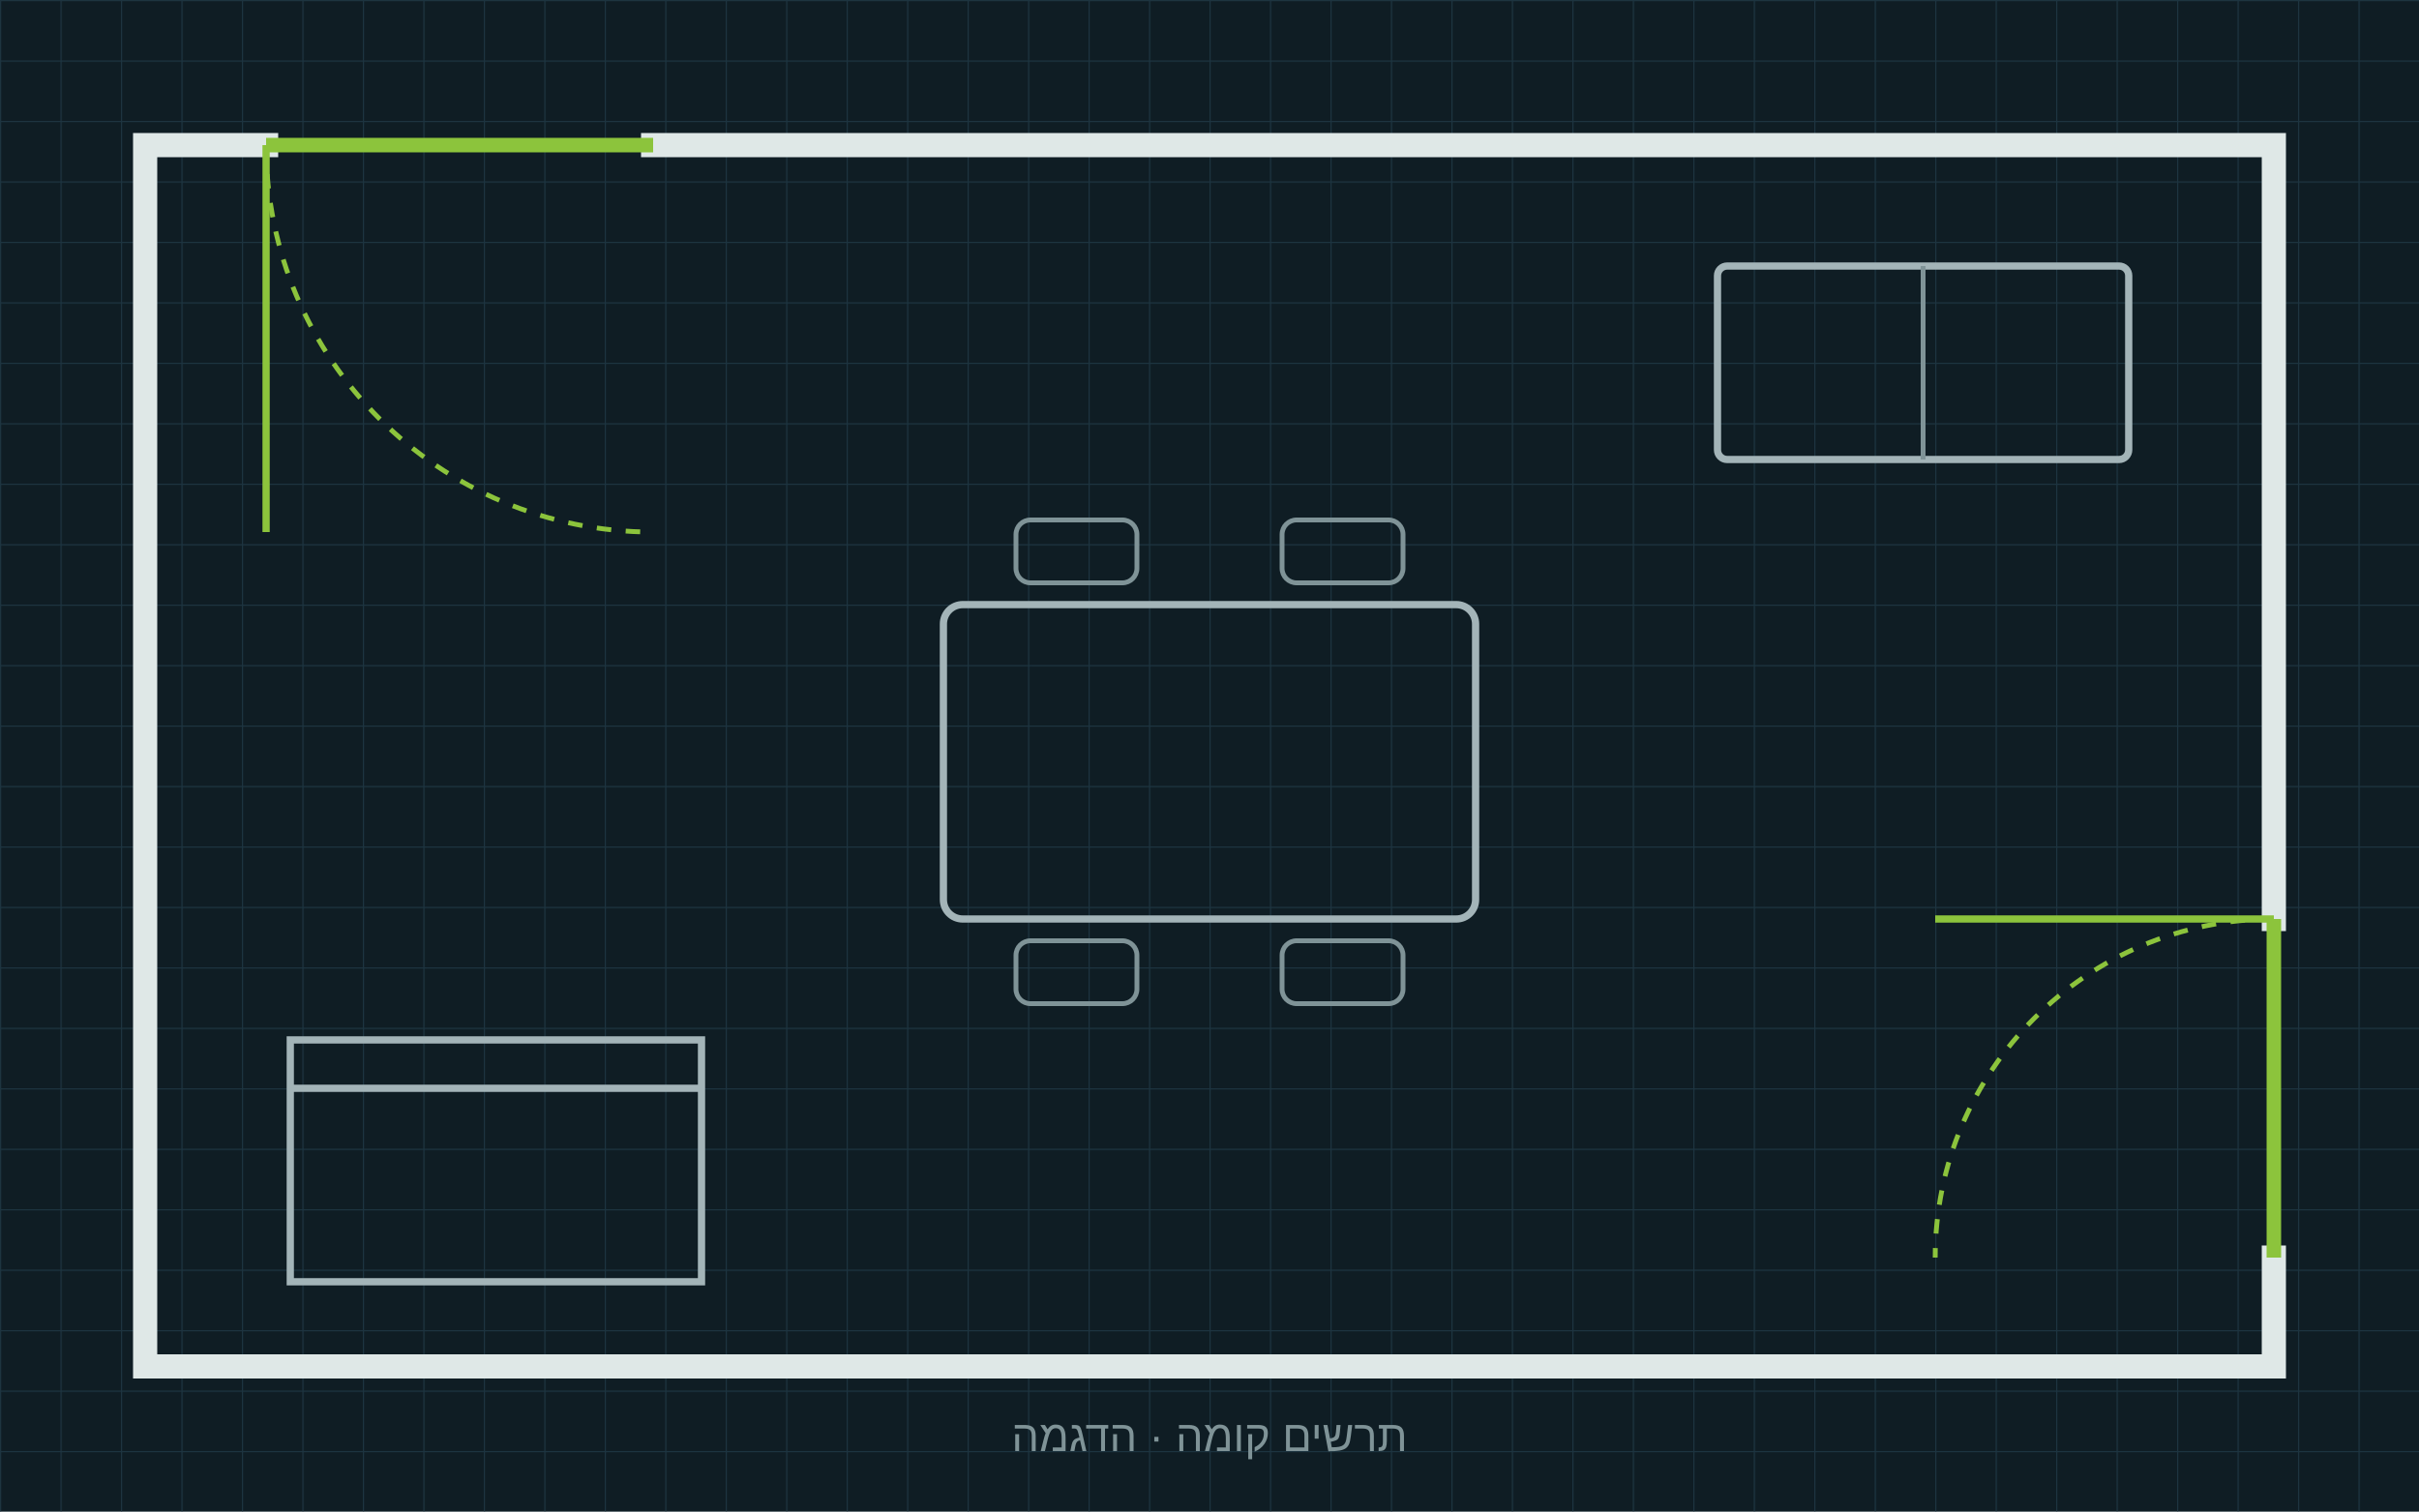
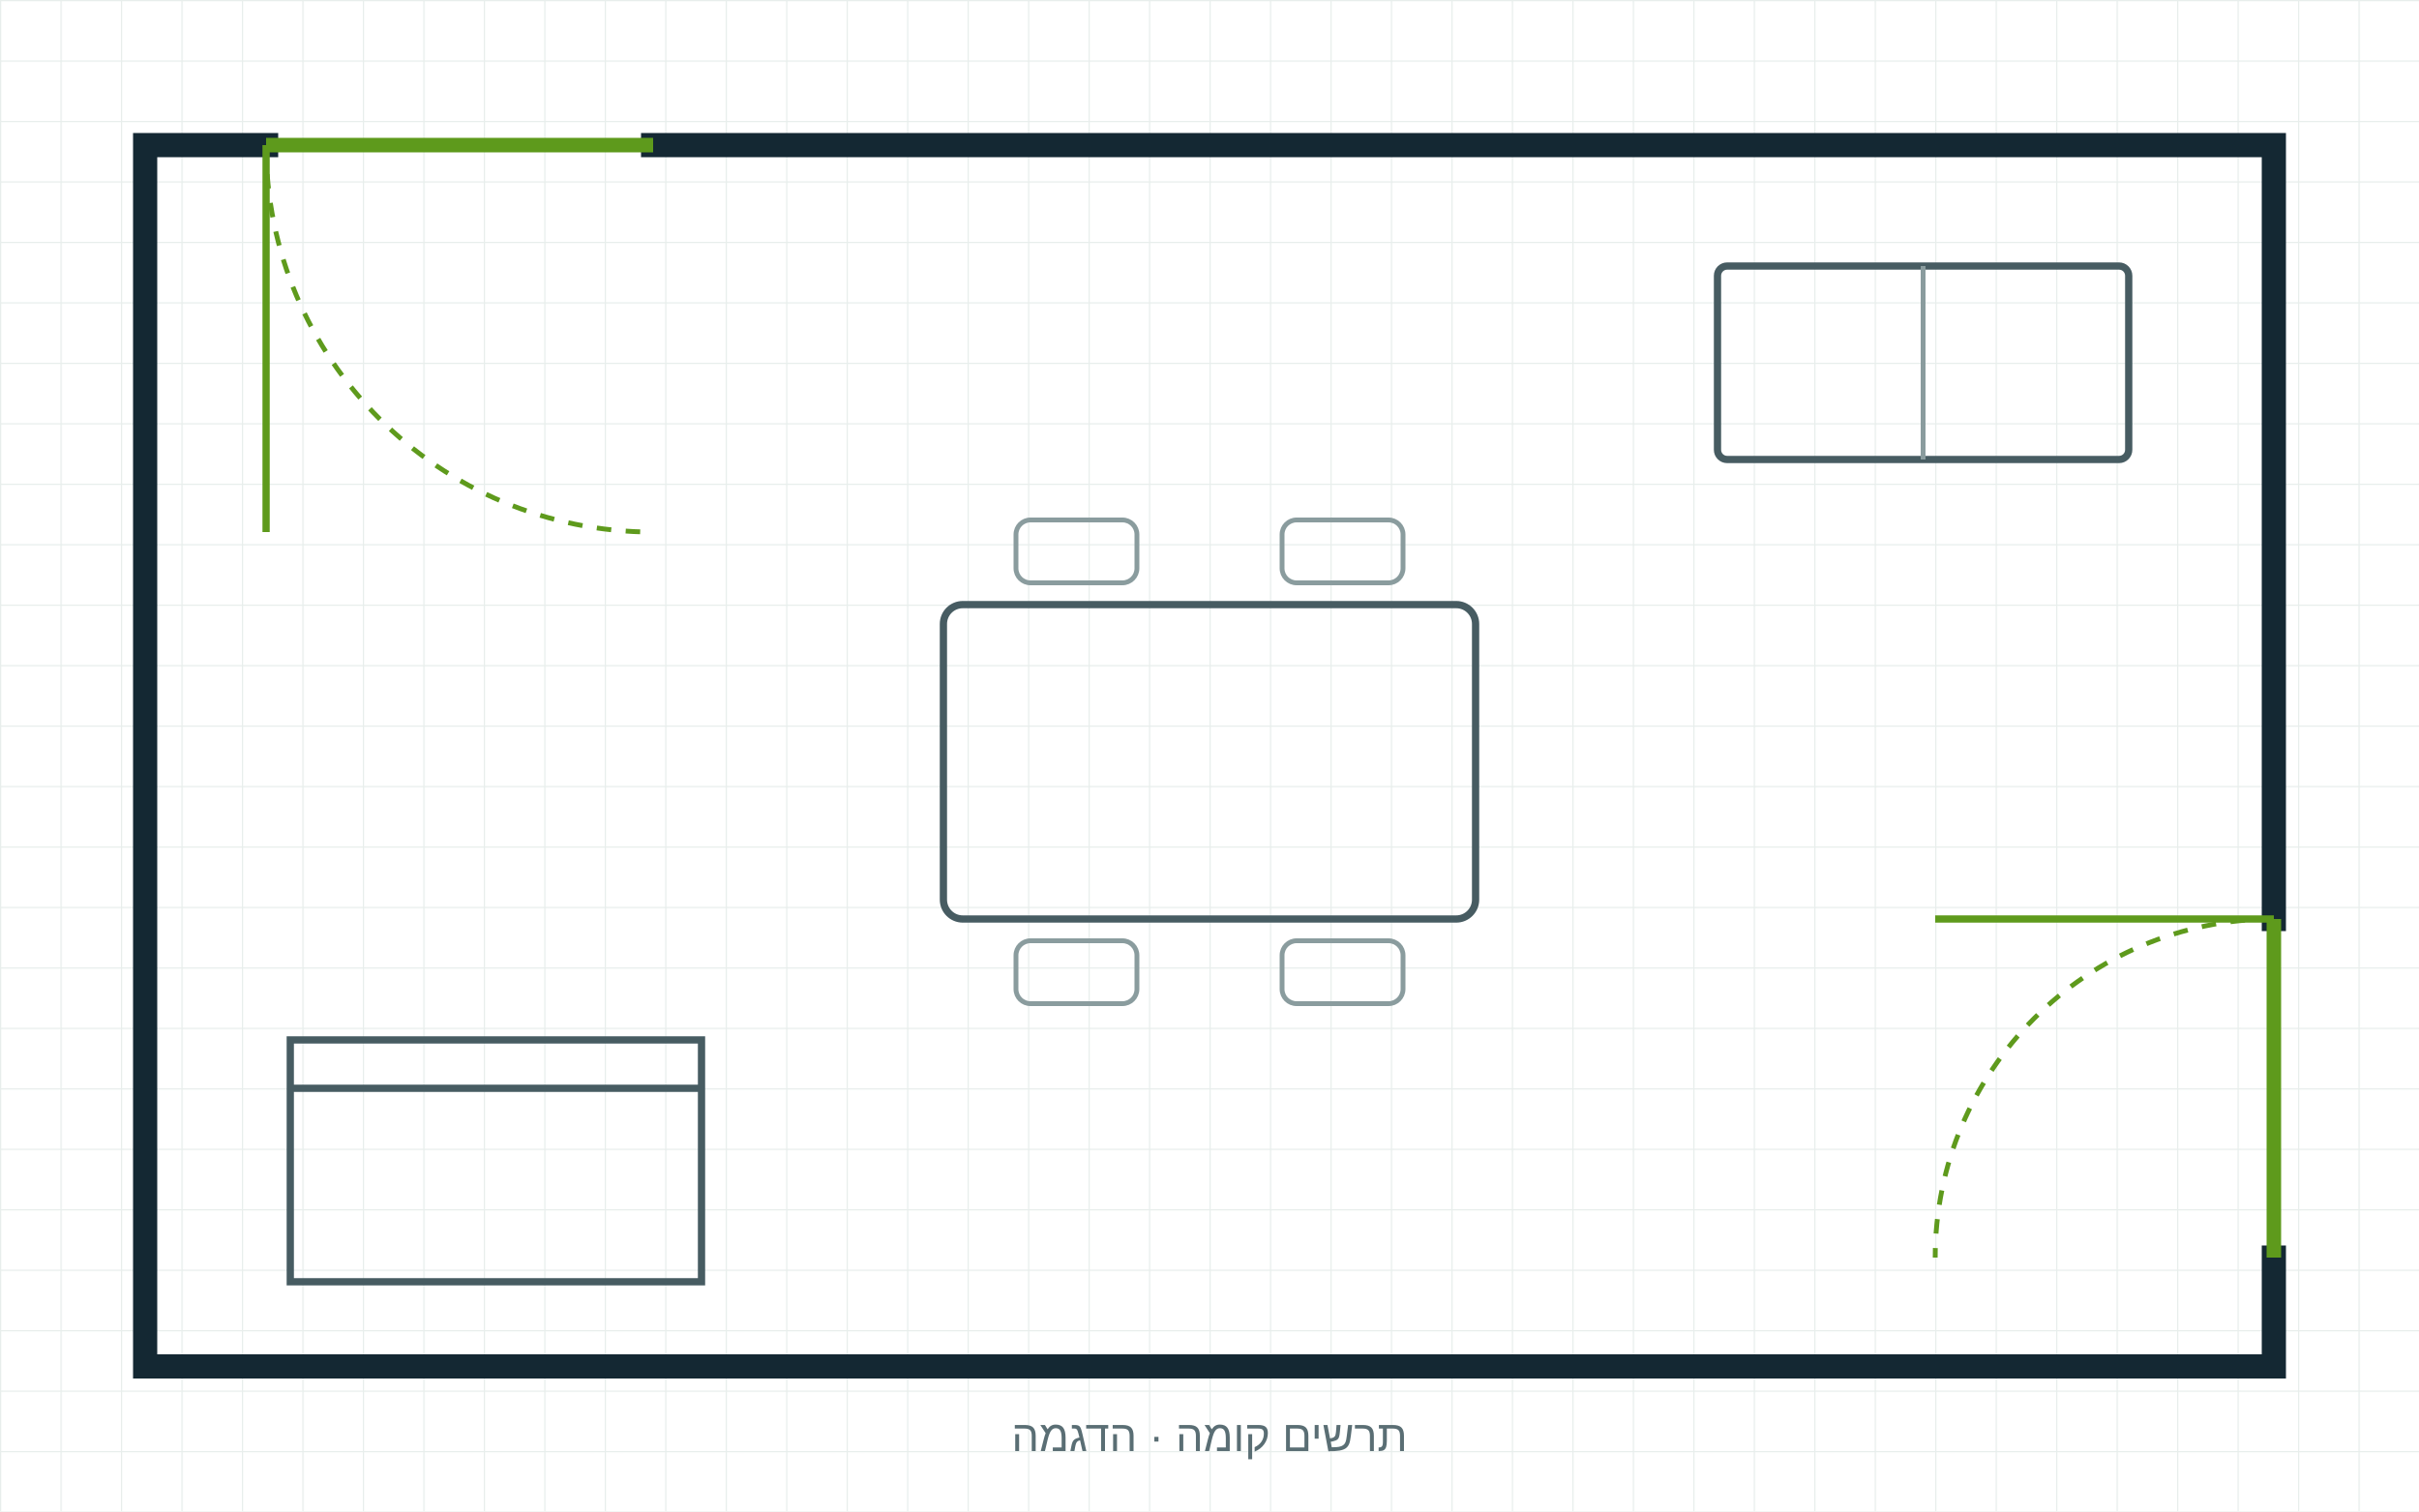
<svg xmlns="http://www.w3.org/2000/svg" viewBox="0 0 1000 625">
  <defs>
    <pattern id="g" width="25" height="25" patternUnits="userSpaceOnUse">
-       <path d="M25 0H0V25" fill="none" stroke="#1d3440" stroke-width="1" />
+       <path d="M25 0H0V25" fill="none" stroke="#e8eeec" stroke-width="1" />
    </pattern>
  </defs>
-   <rect width="1000" height="625" fill="#0f1d24" />
+   <rect width="1000" height="625" fill="#ffffff" />
  <rect width="1000" height="625" fill="url(#g)" />
-   <path d="M60 60H110M270 60H940V380M940 520V565H60V60" fill="none" stroke="#dfe8e7" stroke-width="10" stroke-linecap="square" />
-   <path d="M110 60H270" stroke="#8cc43c" stroke-width="6" />
-   <path d="M110 60A160 160 0 0 0 270 220" fill="none" stroke="#8cc43c" stroke-width="2" stroke-dasharray="6 6" />
-   <path d="M110 60V220" stroke="#8cc43c" stroke-width="3" />
-   <path d="M940 380V520" stroke="#8cc43c" stroke-width="6" />
-   <path d="M940 380A140 140 0 0 0 800 520" fill="none" stroke="#8cc43c" stroke-width="2" stroke-dasharray="6 6" />
-   <path d="M940 380H800" stroke="#8cc43c" stroke-width="3" />
-   <rect x="390" y="250" width="220" height="130" rx="8" fill="none" stroke="#a3b4b8" stroke-width="3" />
-   <g fill="none" stroke="#7f9397" stroke-width="2">
+   <path d="M60 60H110M270 60H940V380M940 520V565H60V60" fill="none" stroke="#142833" stroke-width="10" stroke-linecap="square" />
+   <path d="M110 60H270" stroke="#5e9a1c" stroke-width="6" />
+   <path d="M110 60A160 160 0 0 0 270 220" fill="none" stroke="#5e9a1c" stroke-width="2" stroke-dasharray="6 6" />
+   <path d="M110 60V220" stroke="#5e9a1c" stroke-width="3" />
+   <path d="M940 380V520" stroke="#5e9a1c" stroke-width="6" />
+   <path d="M940 380A140 140 0 0 0 800 520" fill="none" stroke="#5e9a1c" stroke-width="2" stroke-dasharray="6 6" />
+   <path d="M940 380H800" stroke="#5e9a1c" stroke-width="3" />
+   <rect x="390" y="250" width="220" height="130" rx="8" fill="none" stroke="#475c62" stroke-width="3" />
+   <g fill="none" stroke="#8a9c9e" stroke-width="2">
    <rect x="420" y="215" width="50" height="26" rx="6" />
    <rect x="530" y="215" width="50" height="26" rx="6" />
    <rect x="420" y="389" width="50" height="26" rx="6" />
    <rect x="530" y="389" width="50" height="26" rx="6" />
  </g>
-   <rect x="710" y="110" width="170" height="80" rx="4" fill="none" stroke="#a3b4b8" stroke-width="3" />
-   <path d="M795 110V190" stroke="#7f9397" stroke-width="2" />
-   <path d="M120 450h170v80H120z M120 450v-20h170v20" fill="none" stroke="#a3b4b8" stroke-width="3" />
-   <text x="500" y="600" fill="#7f9397" font-family="Heebo, Arial, sans-serif" font-size="18" text-anchor="middle">תרשים קומה · הדגמה</text>
+   <rect x="710" y="110" width="170" height="80" rx="4" fill="none" stroke="#475c62" stroke-width="3" />
+   <path d="M795 110V190" stroke="#8a9c9e" stroke-width="2" />
+   <path d="M120 450h170v80H120z M120 450v-20h170v20" fill="none" stroke="#475c62" stroke-width="3" />
+   <text x="500" y="600" fill="#5a6e74" font-family="Heebo, Arial, sans-serif" font-size="18" text-anchor="middle">תרשים קומה · הדגמה</text>
</svg>
